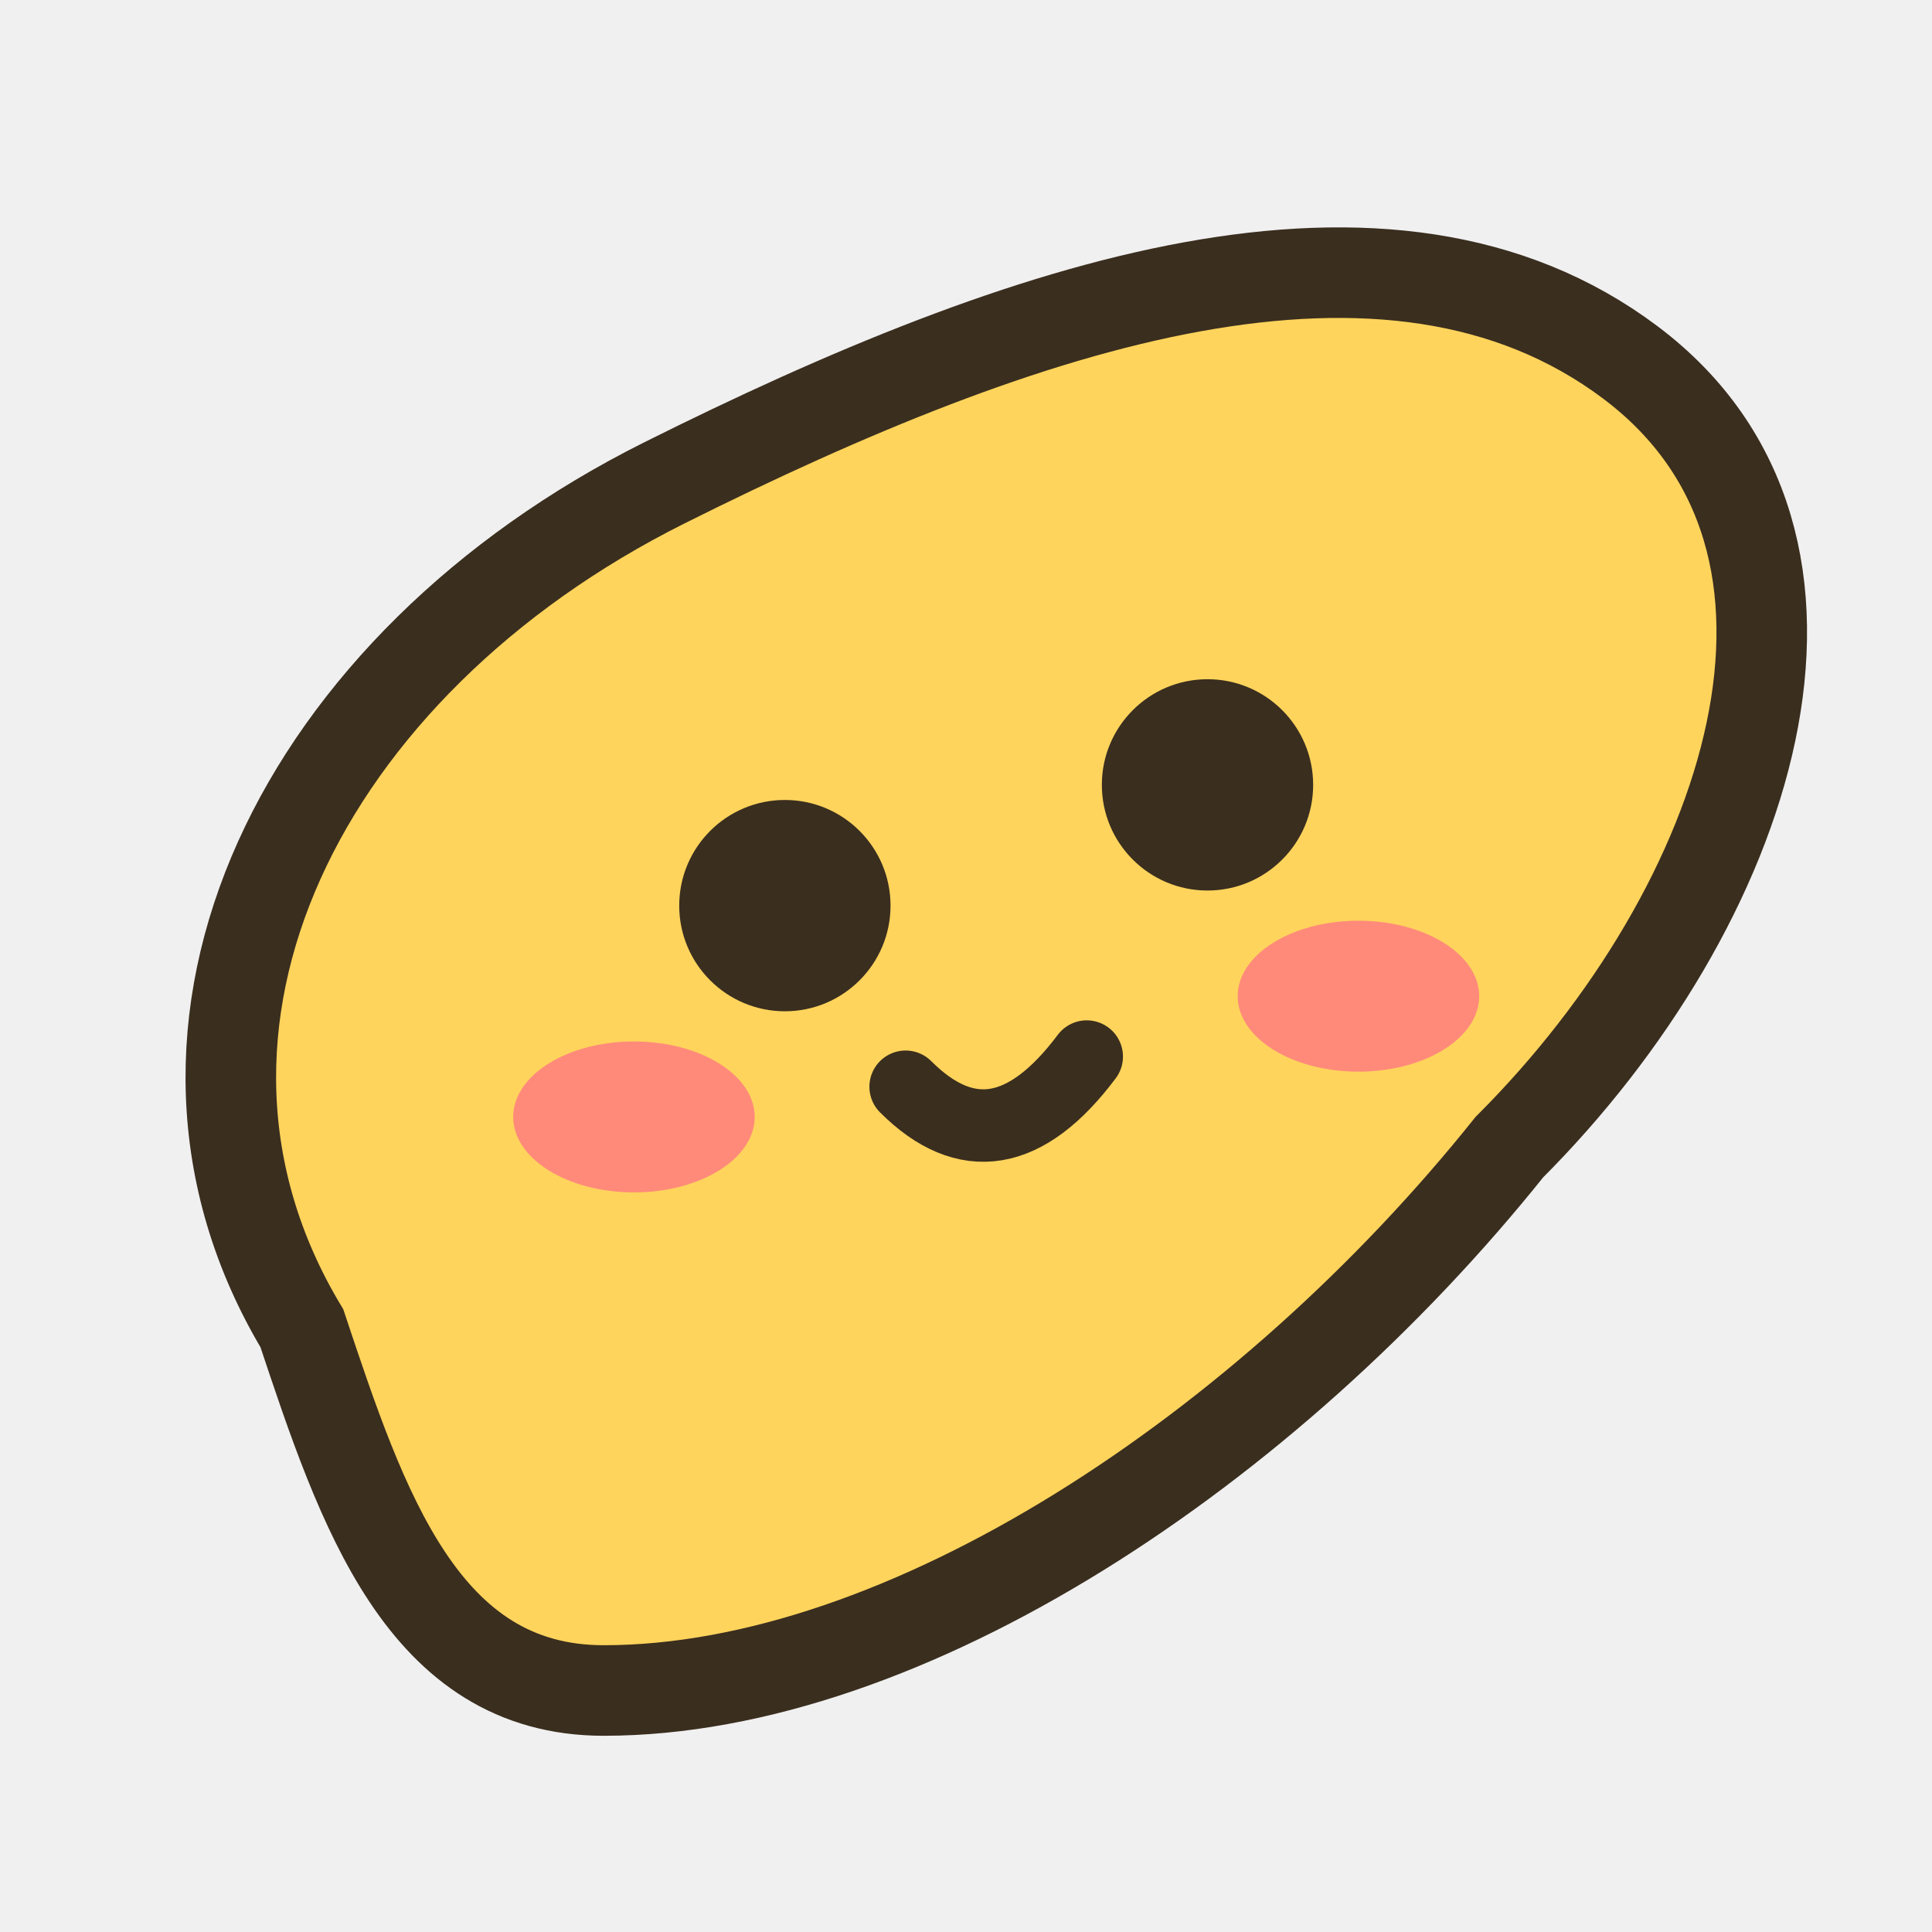
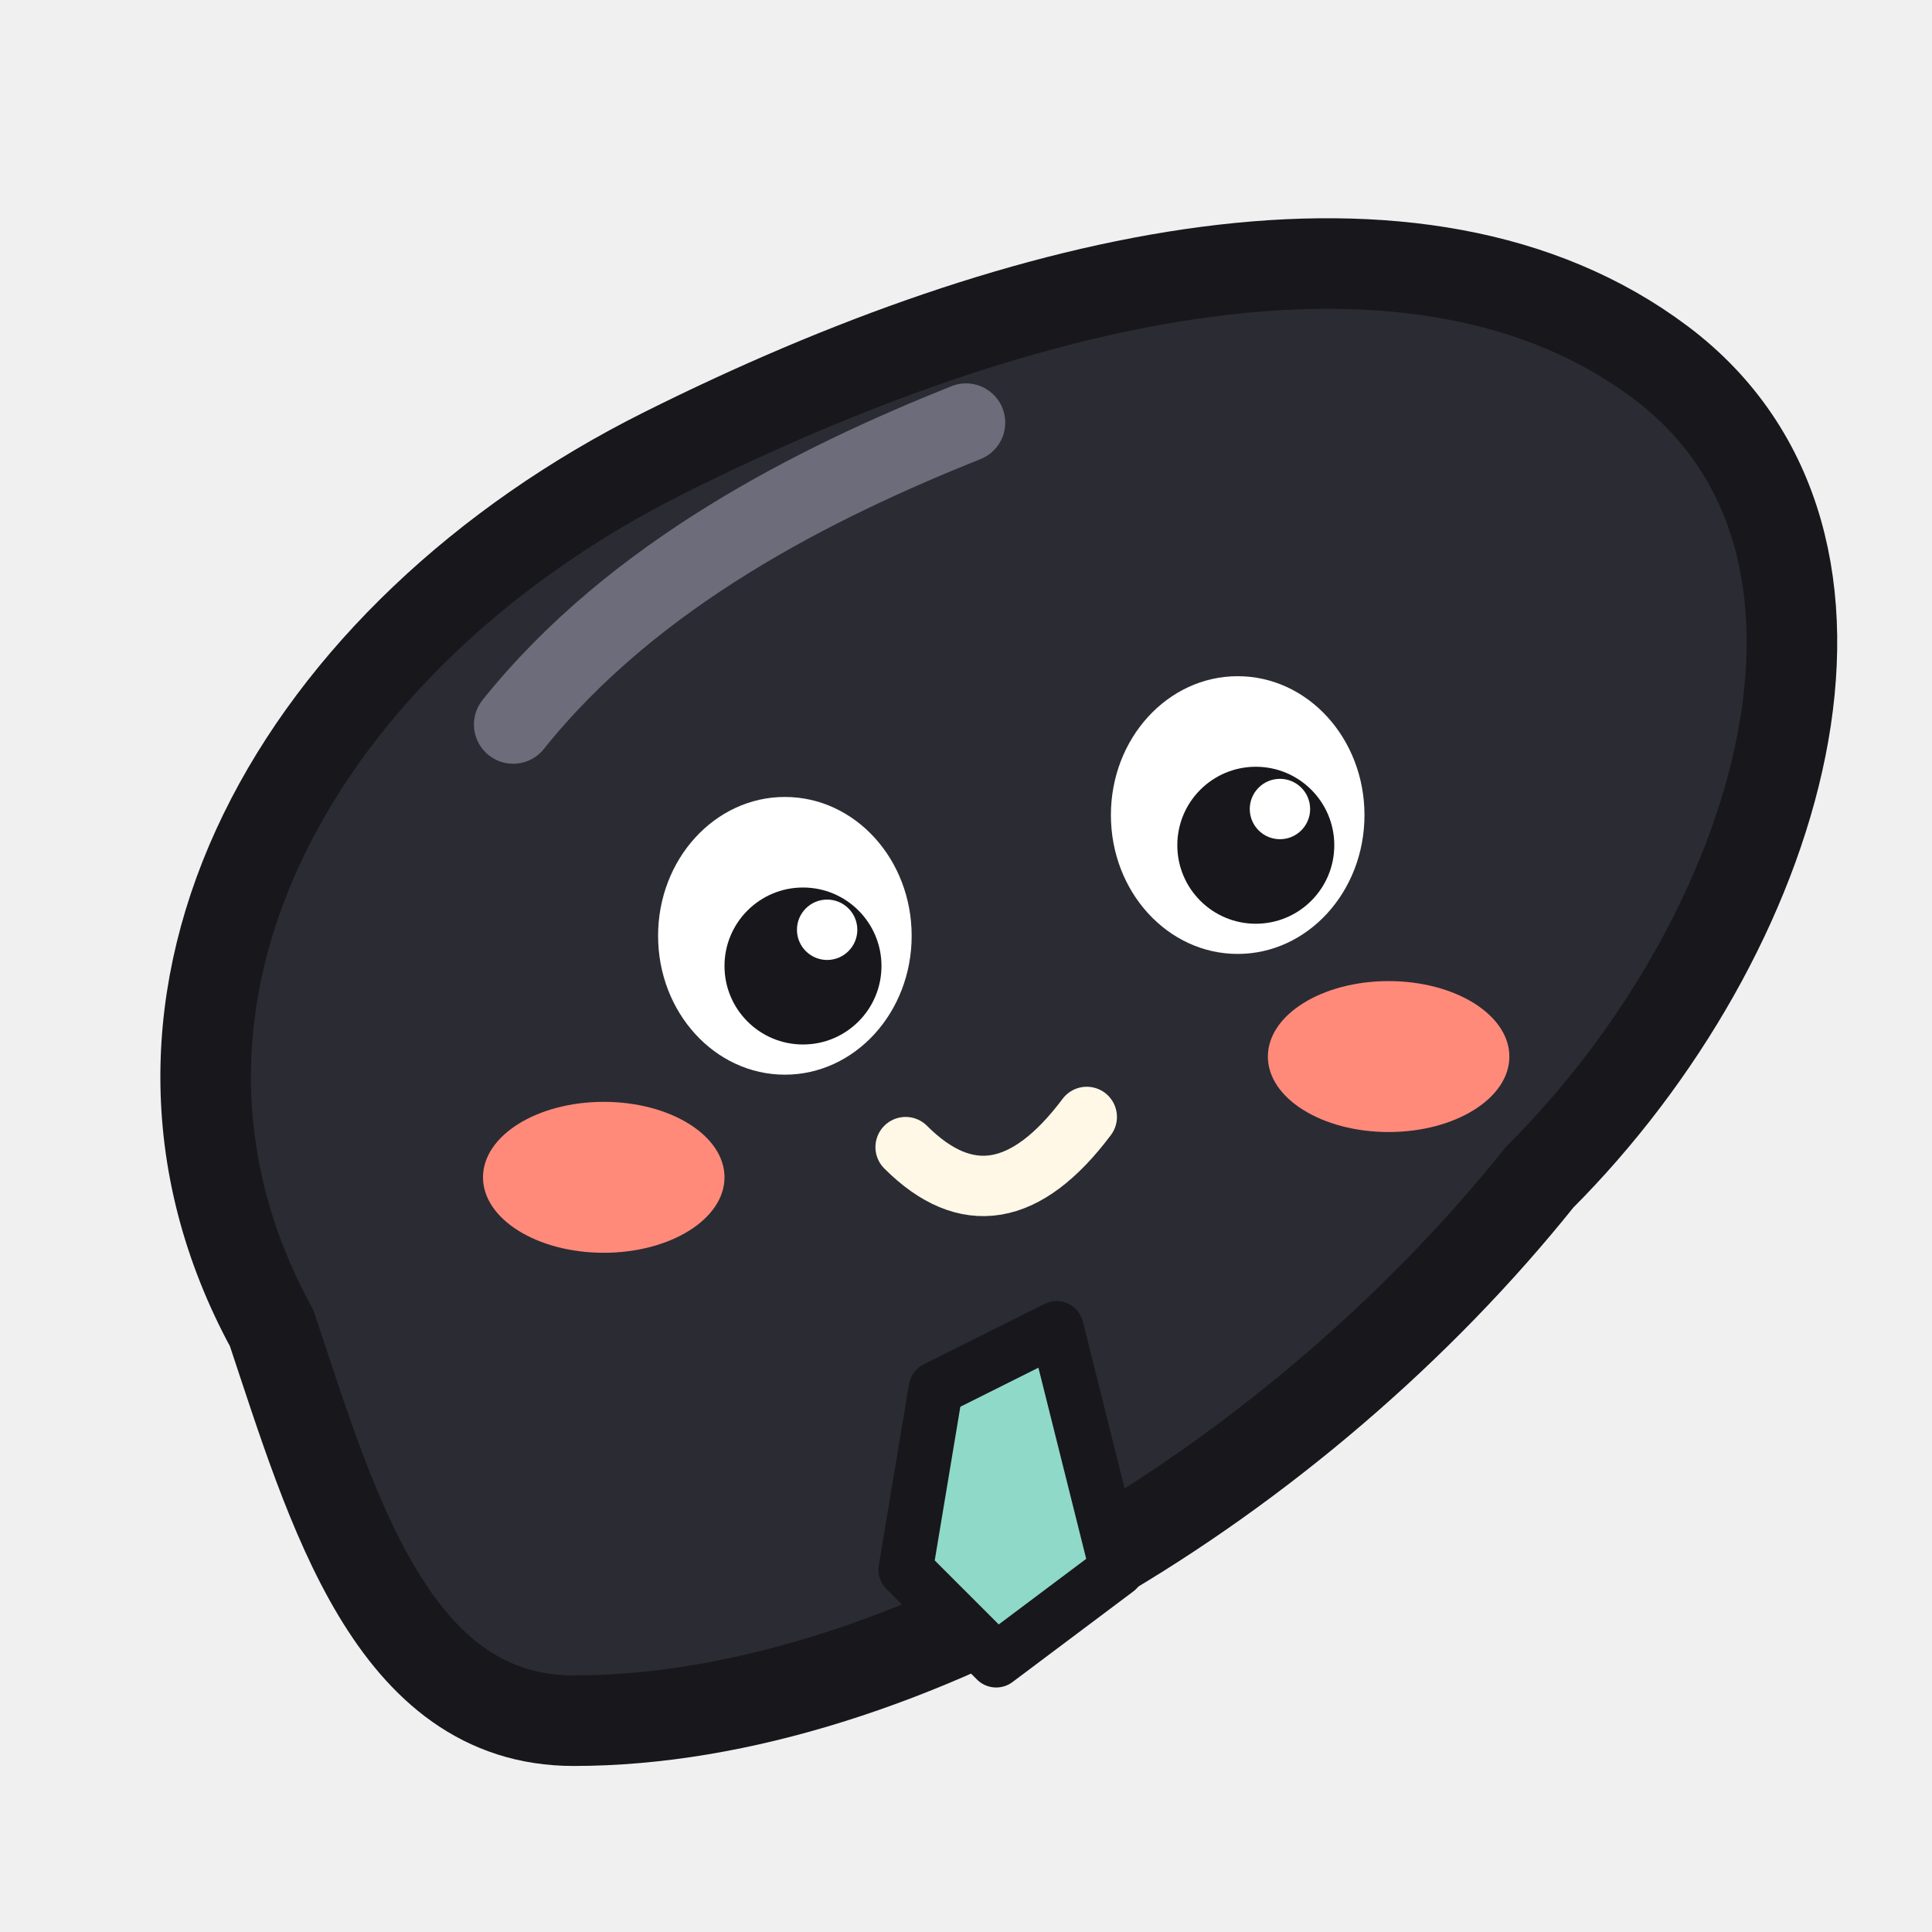
<svg xmlns="http://www.w3.org/2000/svg" viewBox="0 0 64 64">
-   <path d="M10 44 C4 34 10 22 22 16 C34 10 46 6 54 12 C62 18 58 30 50 38 C42 48 30 56 20 56 C14 56 12 50 10 44 Z" fill="#FFD45C" stroke="#3A2E1F" stroke-width="3" />
-   <circle cx="26" cy="30" r="3.5" fill="#3A2E1F" />
-   <circle cx="40" cy="26" r="3.5" fill="#3A2E1F" />
-   <ellipse cx="21" cy="37" rx="4" ry="2.5" fill="#FF8A7A" />
-   <ellipse cx="45" cy="33" rx="4" ry="2.5" fill="#FF8A7A" />
-   <path d="M30 36 Q33 39 36 35" stroke="#3A2E1F" stroke-width="2.4" fill="none" stroke-linecap="round" />
+   <path d="M9 44 C3 33 10 21 22 15 C34 9 47 6 55 12 C63 18 59 31 51 39 C43 49 30 57 19 57 C13 57 11 50 9 44 Z" fill="#2B2B33" stroke="#17171C" stroke-width="3" />
+   <path d="M17 24 C21 19 27 16 32 14" stroke="#6C6C7A" stroke-width="2.6" fill="none" stroke-linecap="round" />
+   <ellipse cx="26" cy="31" rx="4.2" ry="4.6" fill="#fff" />
+   <ellipse cx="41" cy="27" rx="4.2" ry="4.6" fill="#fff" />
+   <circle cx="26.6" cy="32" r="2.6" fill="#17171C" />
+   <circle cx="41.6" cy="28" r="2.6" fill="#17171C" />
+   <circle cx="27.4" cy="30.8" r="1" fill="#fff" />
+   <circle cx="42.4" cy="26.8" r="1" fill="#fff" />
+   <ellipse cx="20" cy="39" rx="4" ry="2.5" fill="#FF8A7A" />
+   <ellipse cx="46" cy="35" rx="4" ry="2.5" fill="#FF8A7A" />
+   <path d="M30 38 Q33 41 36 37" stroke="#FFF8E7" stroke-width="2" fill="none" stroke-linecap="round" />
+   <path d="M31 46 L35 44 L37 52 L33 55 L30 52 Z" fill="#8FD9C9" stroke="#17171C" stroke-width="1.8" stroke-linejoin="round" />
</svg>
